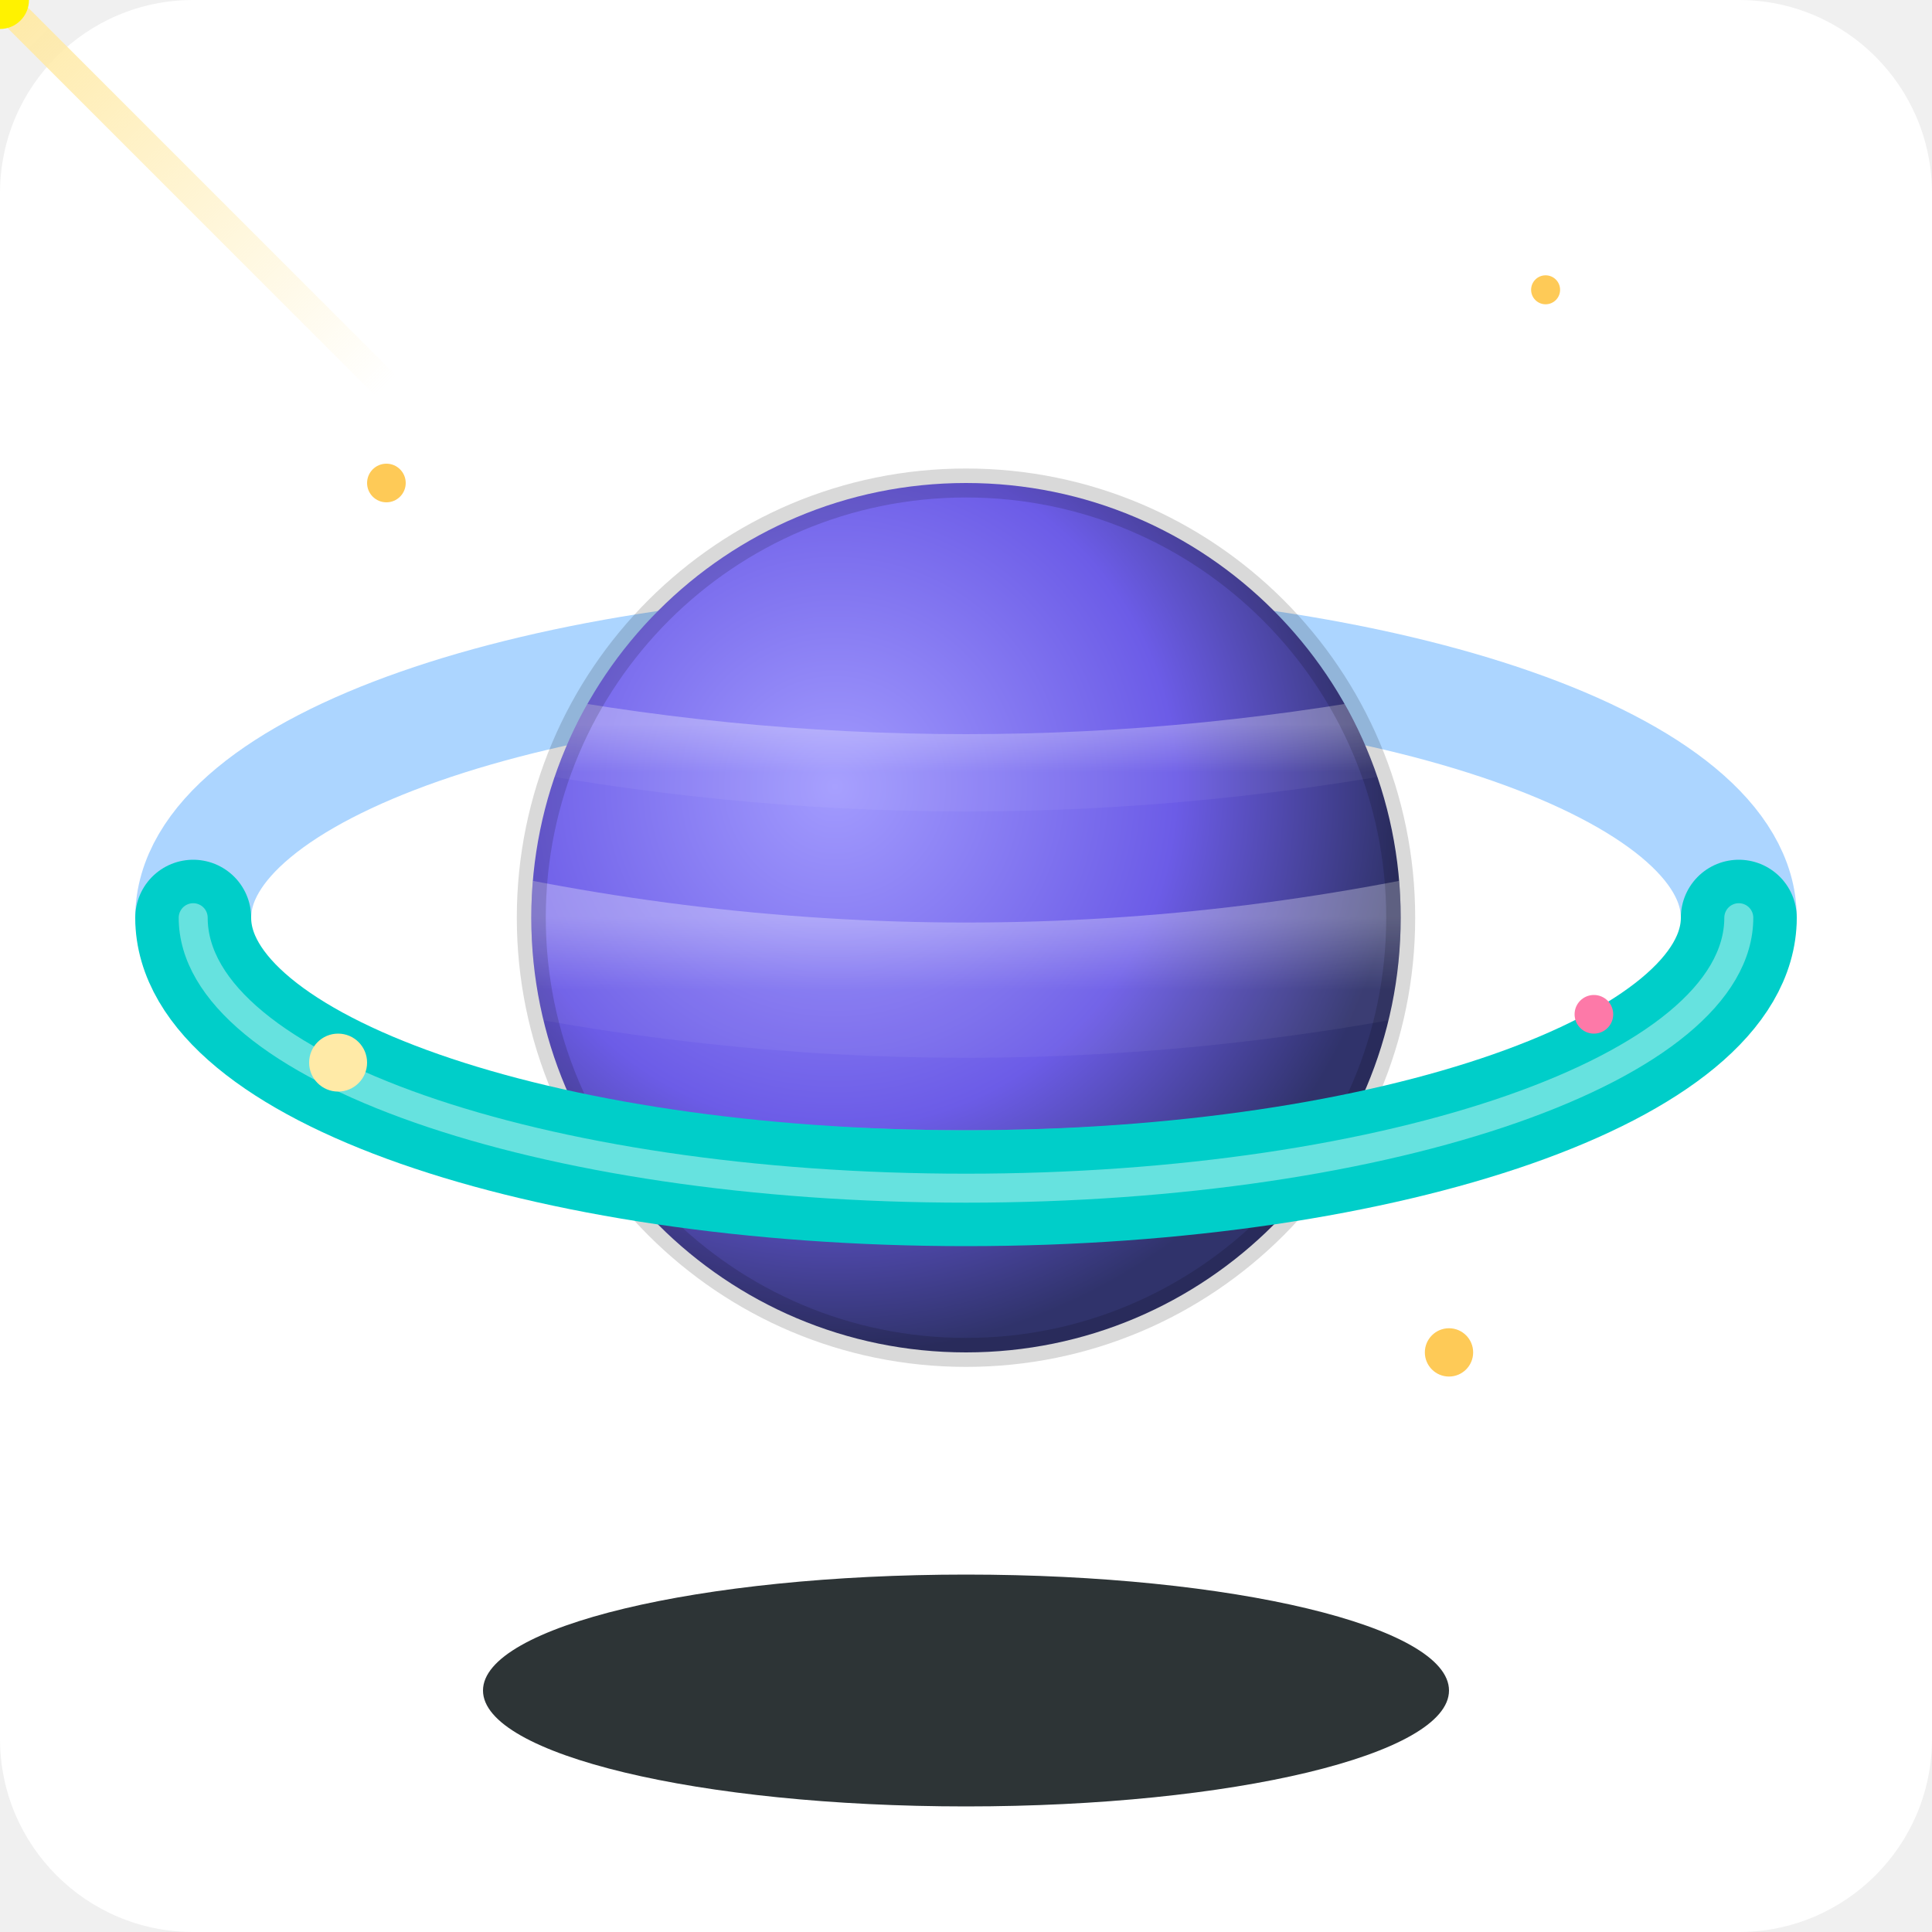
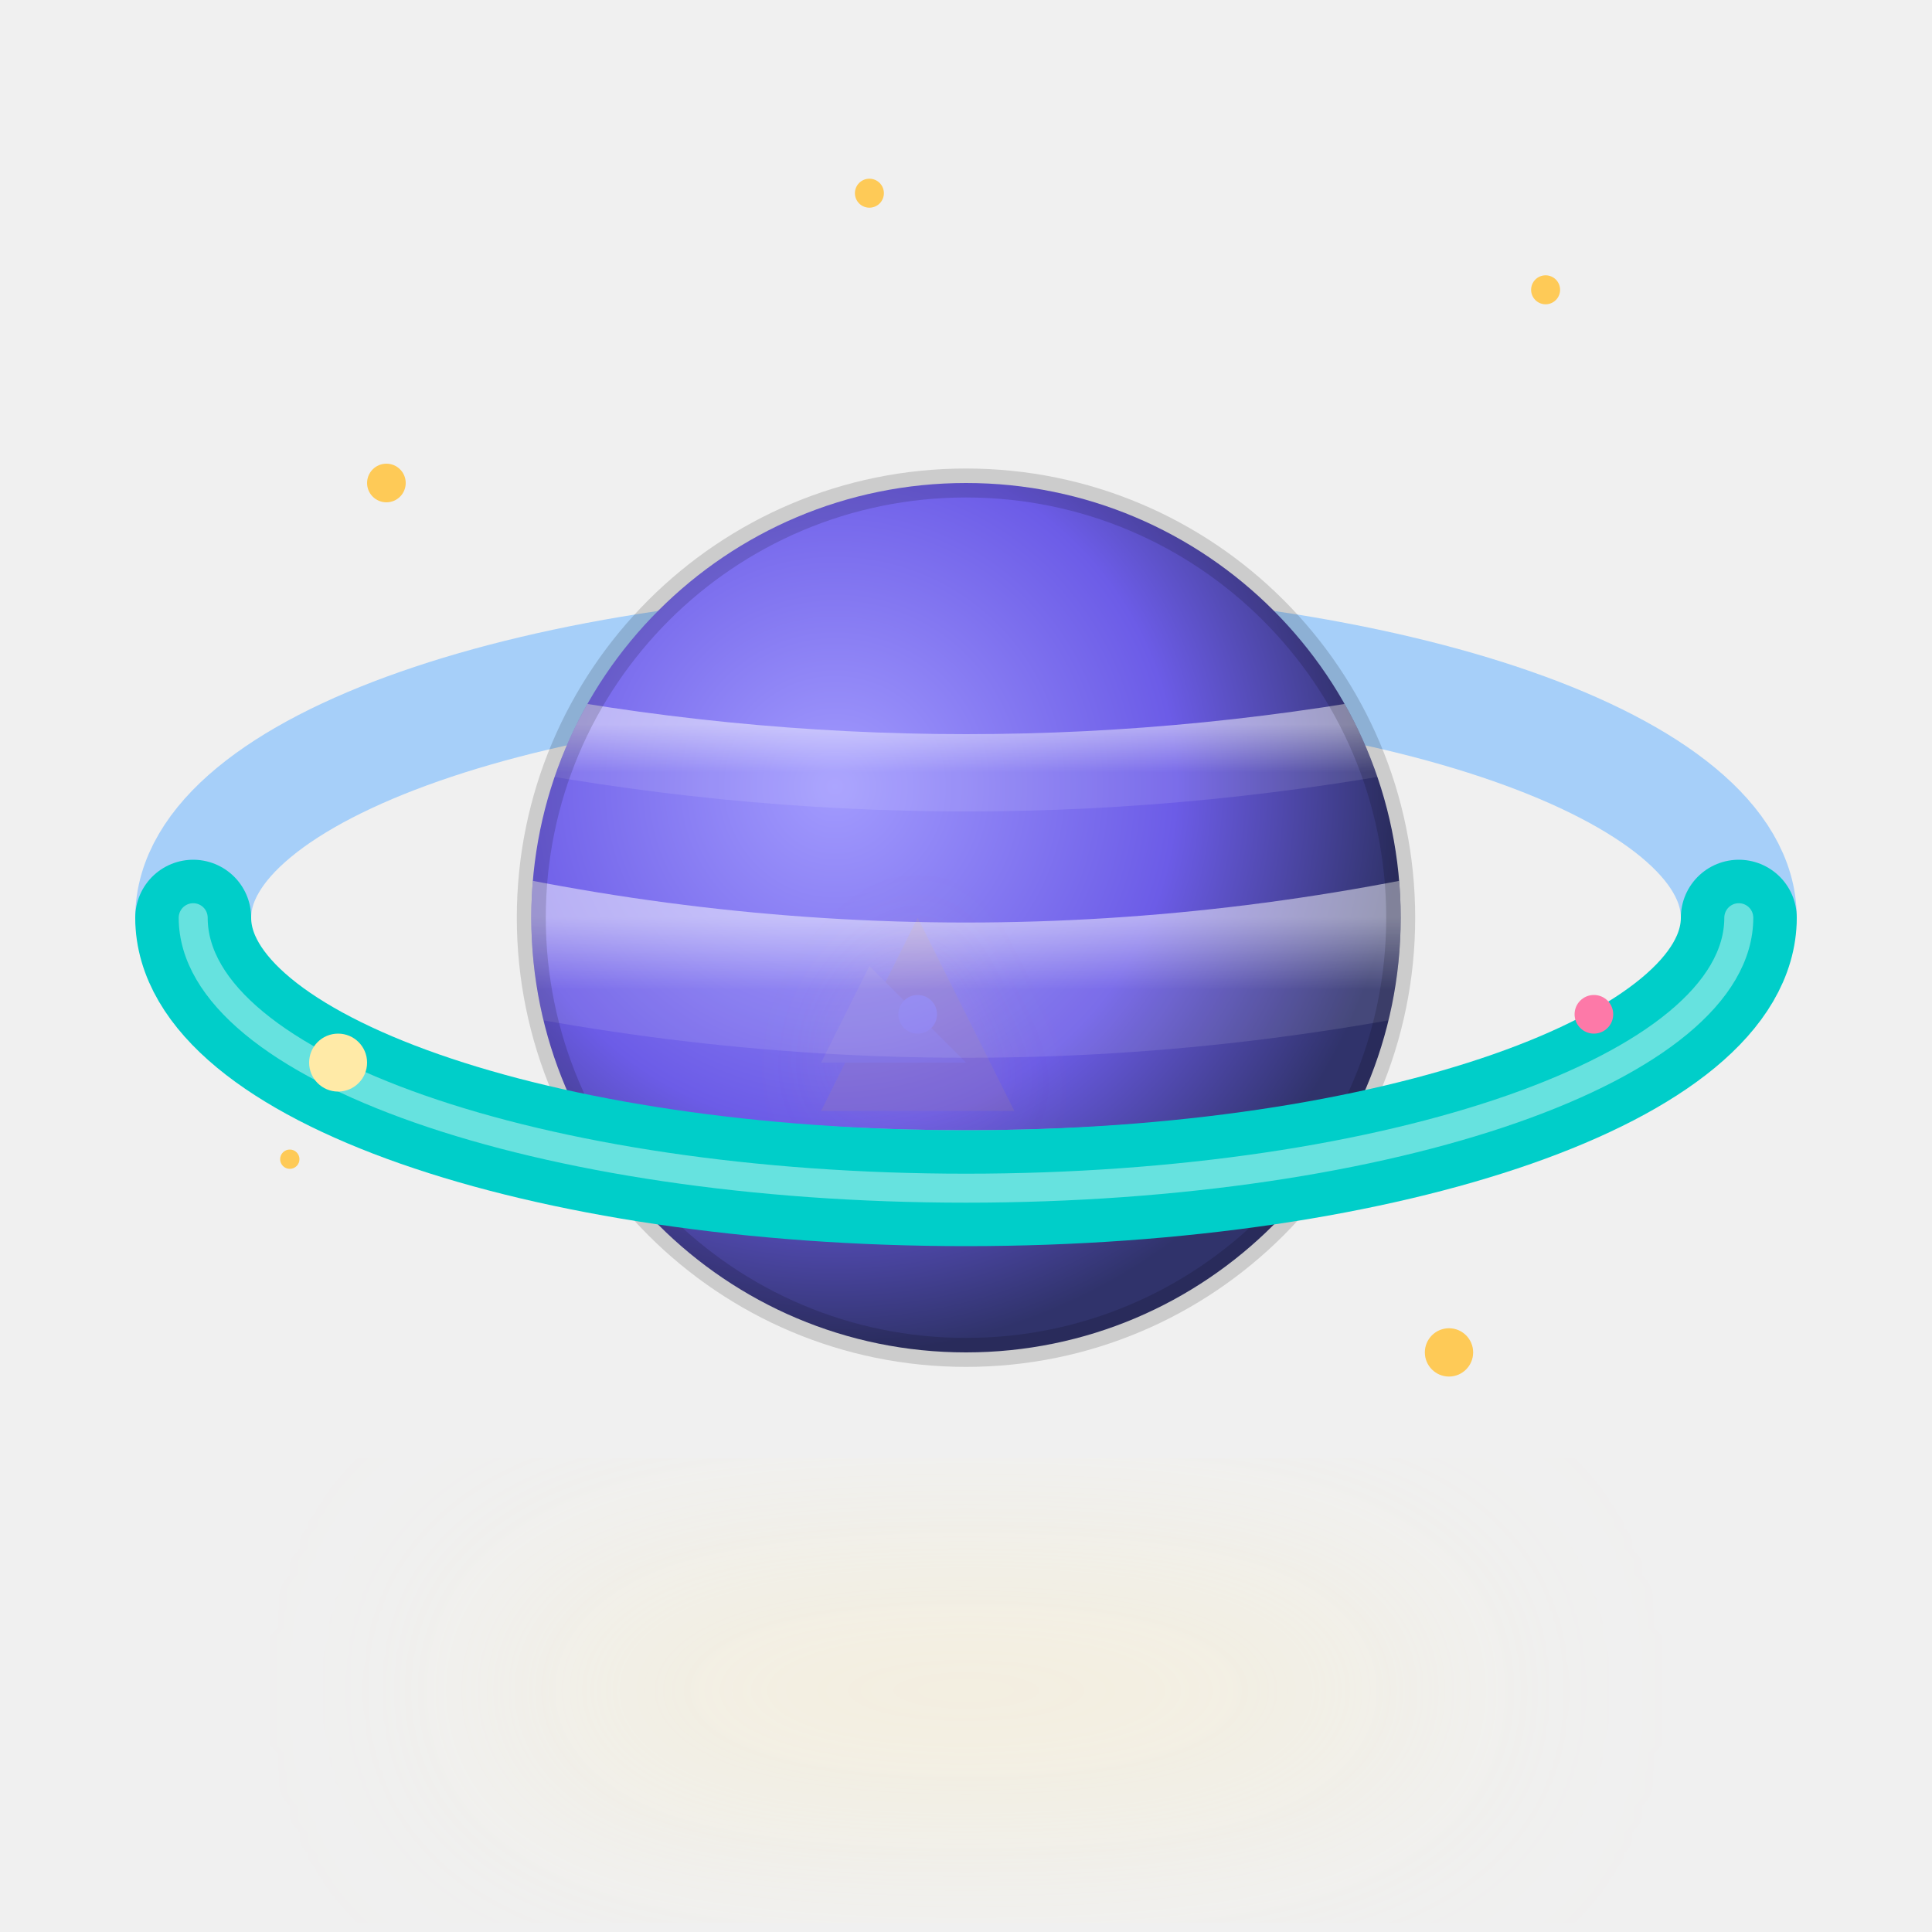
<svg xmlns="http://www.w3.org/2000/svg" viewBox="0 0 200 200" width="100%" height="100%">
  <defs>
+     <filter id="textbookShadowBlur" x="-50%" y="-50%" width="200%" height="200%">
+       <feGaussianBlur in="SourceGraphic" stdDeviation="12" />
+     </filter>
    <style>
-       /* 1. Anti-gravity hover for the entire planet system */
-       .hover-group {
-         animation: float 6s ease-in-out infinite;
-         transform-origin: 100px 100px;
+       svg { background: radial-gradient(circle at center, #ffffff 0%, #fffcf2 100%); width: 100vw; height: 100vh; margin: 0; padding: 0; overflow: hidden; }
+       
+       /* Base float and shadow */
+       .hover-group { transform-origin: 100px 100px; transform-style: preserve-3d; }
+       .shadow { transform-origin: 100px 175px; opacity: 0.3; }
+       svg:hover .hover-group { animation: float 5s ease-in-out forwards; }
+       @keyframes float {
+         0%, 100% { transform: translateY(0px) rotate(0deg); }
+         40%, 60% { transform: translateY(-8px) rotate(-1deg); } 
+       }
+       svg:hover .shadow { animation: shadowScale 5s ease-in-out forwards; }
+       @keyframes shadowScale {
+         0%, 100% { transform: scale(1); opacity: 0.3; }
+         40%, 60% { transform: scale(0.85); opacity: 0.15; }
      }

-       @keyframes float {
-         0%, 100% { transform: translateY(0px); }
-         50% { transform: translateY(-12px); }
+       /* ROCKET NARRATIVE (5s Sequence)
+          0-1s: Hide offscreen
+          1-2s: Enter from bottom left to center
+          2-3s: Scan the planet
+          3-4s: Fly away top right
+          4-5s: Gone
+       */
+       .rocket-ship { transform: translate(-100px, -50px) rotate(45deg) scale(0.6); opacity: 0; transform-origin: 6px 15px; }
+       svg:hover .rocket-ship { animation: flyShip 5s cubic-bezier(0.25, 1, 0.5, 1) forwards; }
+       @keyframes flyShip { 
+         0%, 15% { transform: translate(-50px, -50px) rotate(45deg) scale(0.6); opacity: 0; } 
+         20% { opacity: 1; }
+         35%, 55% { transform: translate(80px, 60px) rotate(90deg) scale(0.6); opacity: 1; } 
+         65% { transform: translate(140px, 20px) rotate(45deg) scale(0.8); opacity: 1;} 
+         80%, 100% { transform: translate(250px, -100px) rotate(30deg) scale(0.4); opacity: 0;} 
      }

-       /* 2. Floor shadow scales based on the planet's altitude */
-       .shadow {
-         animation: shadowScale 6s ease-in-out infinite;
-         transform-origin: 100px 175px;
+       .engine-fire { transform-origin: 6px 30px; }
+       svg:hover .engine-fire { animation: firePulse 5s forwards; }
+       @keyframes firePulse { 
+         0%, 30% { transform: scaleY(1.5); } 
+         35%, 50% { transform: scaleY(0.3); opacity: 0.5; } 
+         55%, 75% { transform: scaleY(2.5); opacity: 1; } 
+         80%, 100% { transform: scaleY(0); opacity: 0;} 
      }

-       @keyframes shadowScale {
-         0%, 100% { transform: scale(1); opacity: 0.2; }
-         50% { transform: scale(0.8); opacity: 0.05; }
+       .scanner-beam { transform-origin: 6px 15px; opacity: 0; }
+       svg:hover .scanner-beam { animation: beamScan 5s ease-in-out forwards; }
+       @keyframes beamScan { 
+         0%, 35% { opacity: 0; transform: scaleY(0); } 
+         40%, 50% { opacity: 0.5; transform: scaleY(1); } 
+         55%, 100% { opacity: 0; transform: scaleY(0); } 
      }

-       /* 3. Shooting Comet */
-       .comet-wrapper {
-         animation: shootComet 4s infinite linear;
+       /* PLANET REACTS TO SCAN (5s Sequence) */
+       .ancient-ruins { opacity: 0.1; }
+       svg:hover .ancient-ruins { animation: ruinGlow 5s ease-in-out forwards; }
+       @keyframes ruinGlow { 
+         0%, 40% { opacity: 0.1; filter: brightness(1); } 
+         45%, 60% { opacity: 1; filter: brightness(1.5); } 
+         65%, 100% { opacity: 0.1; filter: brightness(1); } 
      }

-       @keyframes shootComet {
-         0% { transform: translate(150px, -50px); opacity: 0; }
-         10% { opacity: 1; }
-         30% { transform: translate(-50px, 150px); opacity: 0; }
-         100% { transform: translate(-50px, 150px); opacity: 0; }
+       .ruin-ping { opacity: 0; transform-origin: 100px 95px; }
+       svg:hover .ruin-ping { animation: pingPulse 5s ease-out forwards; }
+       @keyframes pingPulse { 
+         0%, 43% { opacity: 0; transform: scale(0.5); } 
+         45% { opacity: 0.8; transform: scale(1.2); } 
+         55%, 100% { opacity: 0; transform: scale(2); } 
      }

-       /* 4. Twinkling Background Stars */
-       .star { animation: twinkle 3s infinite alternate ease-in-out; }
-       .star:nth-child(2) { animation-delay: 1s; animation-duration: 4s; }
-       .star:nth-child(3) { animation-delay: 2s; animation-duration: 2.5s; }
+       .comet-wrapper { transform: translate(150px, -50px); opacity: 0; }
+       svg:hover .comet-wrapper { animation: shootComet 5s forwards linear; }
+       @keyframes shootComet { 
+         0%, 75% { transform: translate(150px, -50px); opacity: 0; } 
+         80% { opacity: 1; } 
+         95%, 100% { transform: translate(-50px, 150px); opacity: 0; } 
+       }

-       @keyframes twinkle {
-         0% { opacity: 0.2; transform: scale(0.8); }
-         100% { opacity: 1; transform: scale(1.2); }
+       svg:hover .star-1 { animation: twinkle 5s forwards alternate ease-in-out; }
+       svg:hover .star-2 { animation: twinkle 5s forwards alternate ease-in-out 1s; }
+       svg:hover .star-3 { animation: twinkle 5s forwards alternate ease-in-out 0.5s; }
+       @keyframes twinkle { 
+         0%, 100% { opacity: 0.2; transform: scale(0.8); } 
+         50% { opacity: 1; transform: scale(1.5); } 
      }
-       
-       /* 5. Subtle Ring Rotation / Shimmer */
-       .ring-front { animation: pulseRing 3s ease-in-out infinite alternate; }
-       @keyframes pulseRing {
-         0% { stroke: #00cec9; }
-         100% { stroke: #81ecec; }
+ 
+       svg:hover .ring-front { animation: pulseRing 5s forwards alternate ease-in-out; }
+       @keyframes pulseRing { 
+         0%, 30%, 80%, 100% { stroke: #00cec9; } 
+         45%, 60% { stroke: #ffeaa7; } 
      }
    </style>
    <radialGradient id="planetBody" cx="35%" cy="35%" r="65%">
      <stop offset="0%" stop-color="#a29bfe" />
      <stop offset="60%" stop-color="#6c5ce7" />
      <stop offset="100%" stop-color="#30336b" />
    </radialGradient>
    <linearGradient id="stripes" x1="0%" y1="0%" x2="0%" y2="100%">
-       <stop offset="0%" stop-color="rgba(255,255,255,0.3)" />
-       <stop offset="100%" stop-color="rgba(255,255,255,0.05)" />
+       <stop offset="0%" stop-color="rgba(255,255,255,0.5)" />
+       <stop offset="100%" stop-color="rgba(255,255,255,0.1)" />
    </linearGradient>
    <linearGradient id="cometTail" x1="0%" y1="0%" x2="100%" y2="100%">
      <stop offset="0%" stop-color="#ffeaa7" stop-opacity="1" />
      <stop offset="100%" stop-color="#ffeaa7" stop-opacity="0" />
    </linearGradient>
    <clipPath id="planetClip">
      <circle cx="100" cy="95" r="45" />
    </clipPath>
+     <filter id="glowEffect" x="-50%" y="-50%" width="200%" height="200%">
+       <feGaussianBlur in="SourceGraphic" stdDeviation="4" result="blur" />
+       <feMerge>
+         <feMergeNode in="blur" />
+         <feMergeNode in="SourceGraphic" />
+       </feMerge>
+     </filter>
  </defs>
-   <rect width="200" height="200" fill="#ffffff" rx="20" />
  <g fill="#feca57">
-     <circle cx="40" cy="50" r="2" class="star" />
-     <circle cx="160" cy="30" r="1.5" class="star" />
-     <circle cx="150" cy="140" r="2.5" class="star" />
+     <circle cx="40" cy="50" r="2" class="star star-1" />
+     <circle cx="160" cy="30" r="1.5" class="star star-2" />
+     <circle cx="150" cy="140" r="2.5" class="star star-3" />
+     <circle cx="30" cy="120" r="1" class="star star-1" />
+     <circle cx="90" cy="20" r="1.5" class="star star-3" />
  </g>
  <g class="comet-wrapper">
    <line x1="0" y1="0" x2="40" y2="40" stroke="url(#cometTail)" stroke-width="3" stroke-linecap="round" />
-     <circle cx="0" cy="0" r="3" fill="#fff200" />
+     <circle cx="0" cy="0" r="3" fill="#ffffff" />
  </g>
-   <ellipse cx="100" cy="175" rx="50" ry="12" fill="#2d3436" class="shadow" />
+   <ellipse cx="100" cy="175" rx="50" ry="12" fill="#ffeaa7" class="shadow" filter="url(#textbookShadowBlur)" />
  <g class="hover-group">
    <path d="M 20 95 A 80 28 0 0 1 180 95" fill="none" stroke="#74b9ff" stroke-width="12" stroke-linecap="round" opacity="0.6" />
    <circle cx="100" cy="95" r="45" fill="url(#planetBody)" />
    <g clip-path="url(#planetClip)">
      <path d="M 50 75 Q 100 85 150 75" fill="none" stroke="url(#stripes)" stroke-width="8" />
      <path d="M 40 95 Q 100 110 160 95" fill="none" stroke="url(#stripes)" stroke-width="14" />
      <path d="M 50 115 Q 100 125 150 115" fill="none" stroke="url(#stripes)" stroke-width="6" />
+       <g class="ancient-ruins" transform="translate(85, 95)" filter="url(#glowEffect)">
+         <polygon points="10,0 20,20 0,20" fill="#fbc531" />
+         <polygon points="5,5 15,15 0,15" fill="#ffeaa7" />
+         <circle cx="10" cy="10" r="2" fill="#ffffff" />
+       </g>
    </g>
    <circle cx="100" cy="95" r="45" fill="none" stroke="rgba(0,0,0,0.15)" stroke-width="3" />
+     <circle cx="100" cy="95" r="15" fill="none" stroke="#fbc531" stroke-width="2" class="ruin-ping" opacity="0" />
    <path d="M 20 95 A 80 28 0 0 0 180 95" fill="none" stroke="#00cec9" stroke-width="12" stroke-linecap="round" class="ring-front" />
    <path d="M 20 95 A 80 28 0 0 0 180 95" fill="none" stroke="rgba(255,255,255,0.4)" stroke-width="3" stroke-linecap="round" />
    <circle cx="35" cy="110" r="3" fill="#ffeaa7" />
    <circle cx="165" cy="105" r="2" fill="#fd79a8" />
+     <g class="rocket-ship">
+       <polygon points="6,15 -10,120 22,120" fill="url(#cometTail)" opacity="0.5" class="scanner-beam" />
+       <polygon points="3,30 9,30 6,45" fill="#ff7675" class="engine-fire" />
+       <path d="M 2 15 Q 6 -5 10 15 L 12 30 L 0 30 Z" fill="#ffffff" />
+       <path d="M 2 15 L 10 15 L 12 30 L 0 30 Z" fill="#b2bec3" />
+       <circle cx="6" cy="15" r="2" fill="#0984e3" />
+       <polygon points="0,20 -6,32 0,28" fill="#d63031" />
+       <polygon points="12,20 18,32 12,28" fill="#d63031" />
+     </g>
  </g>
</svg>
